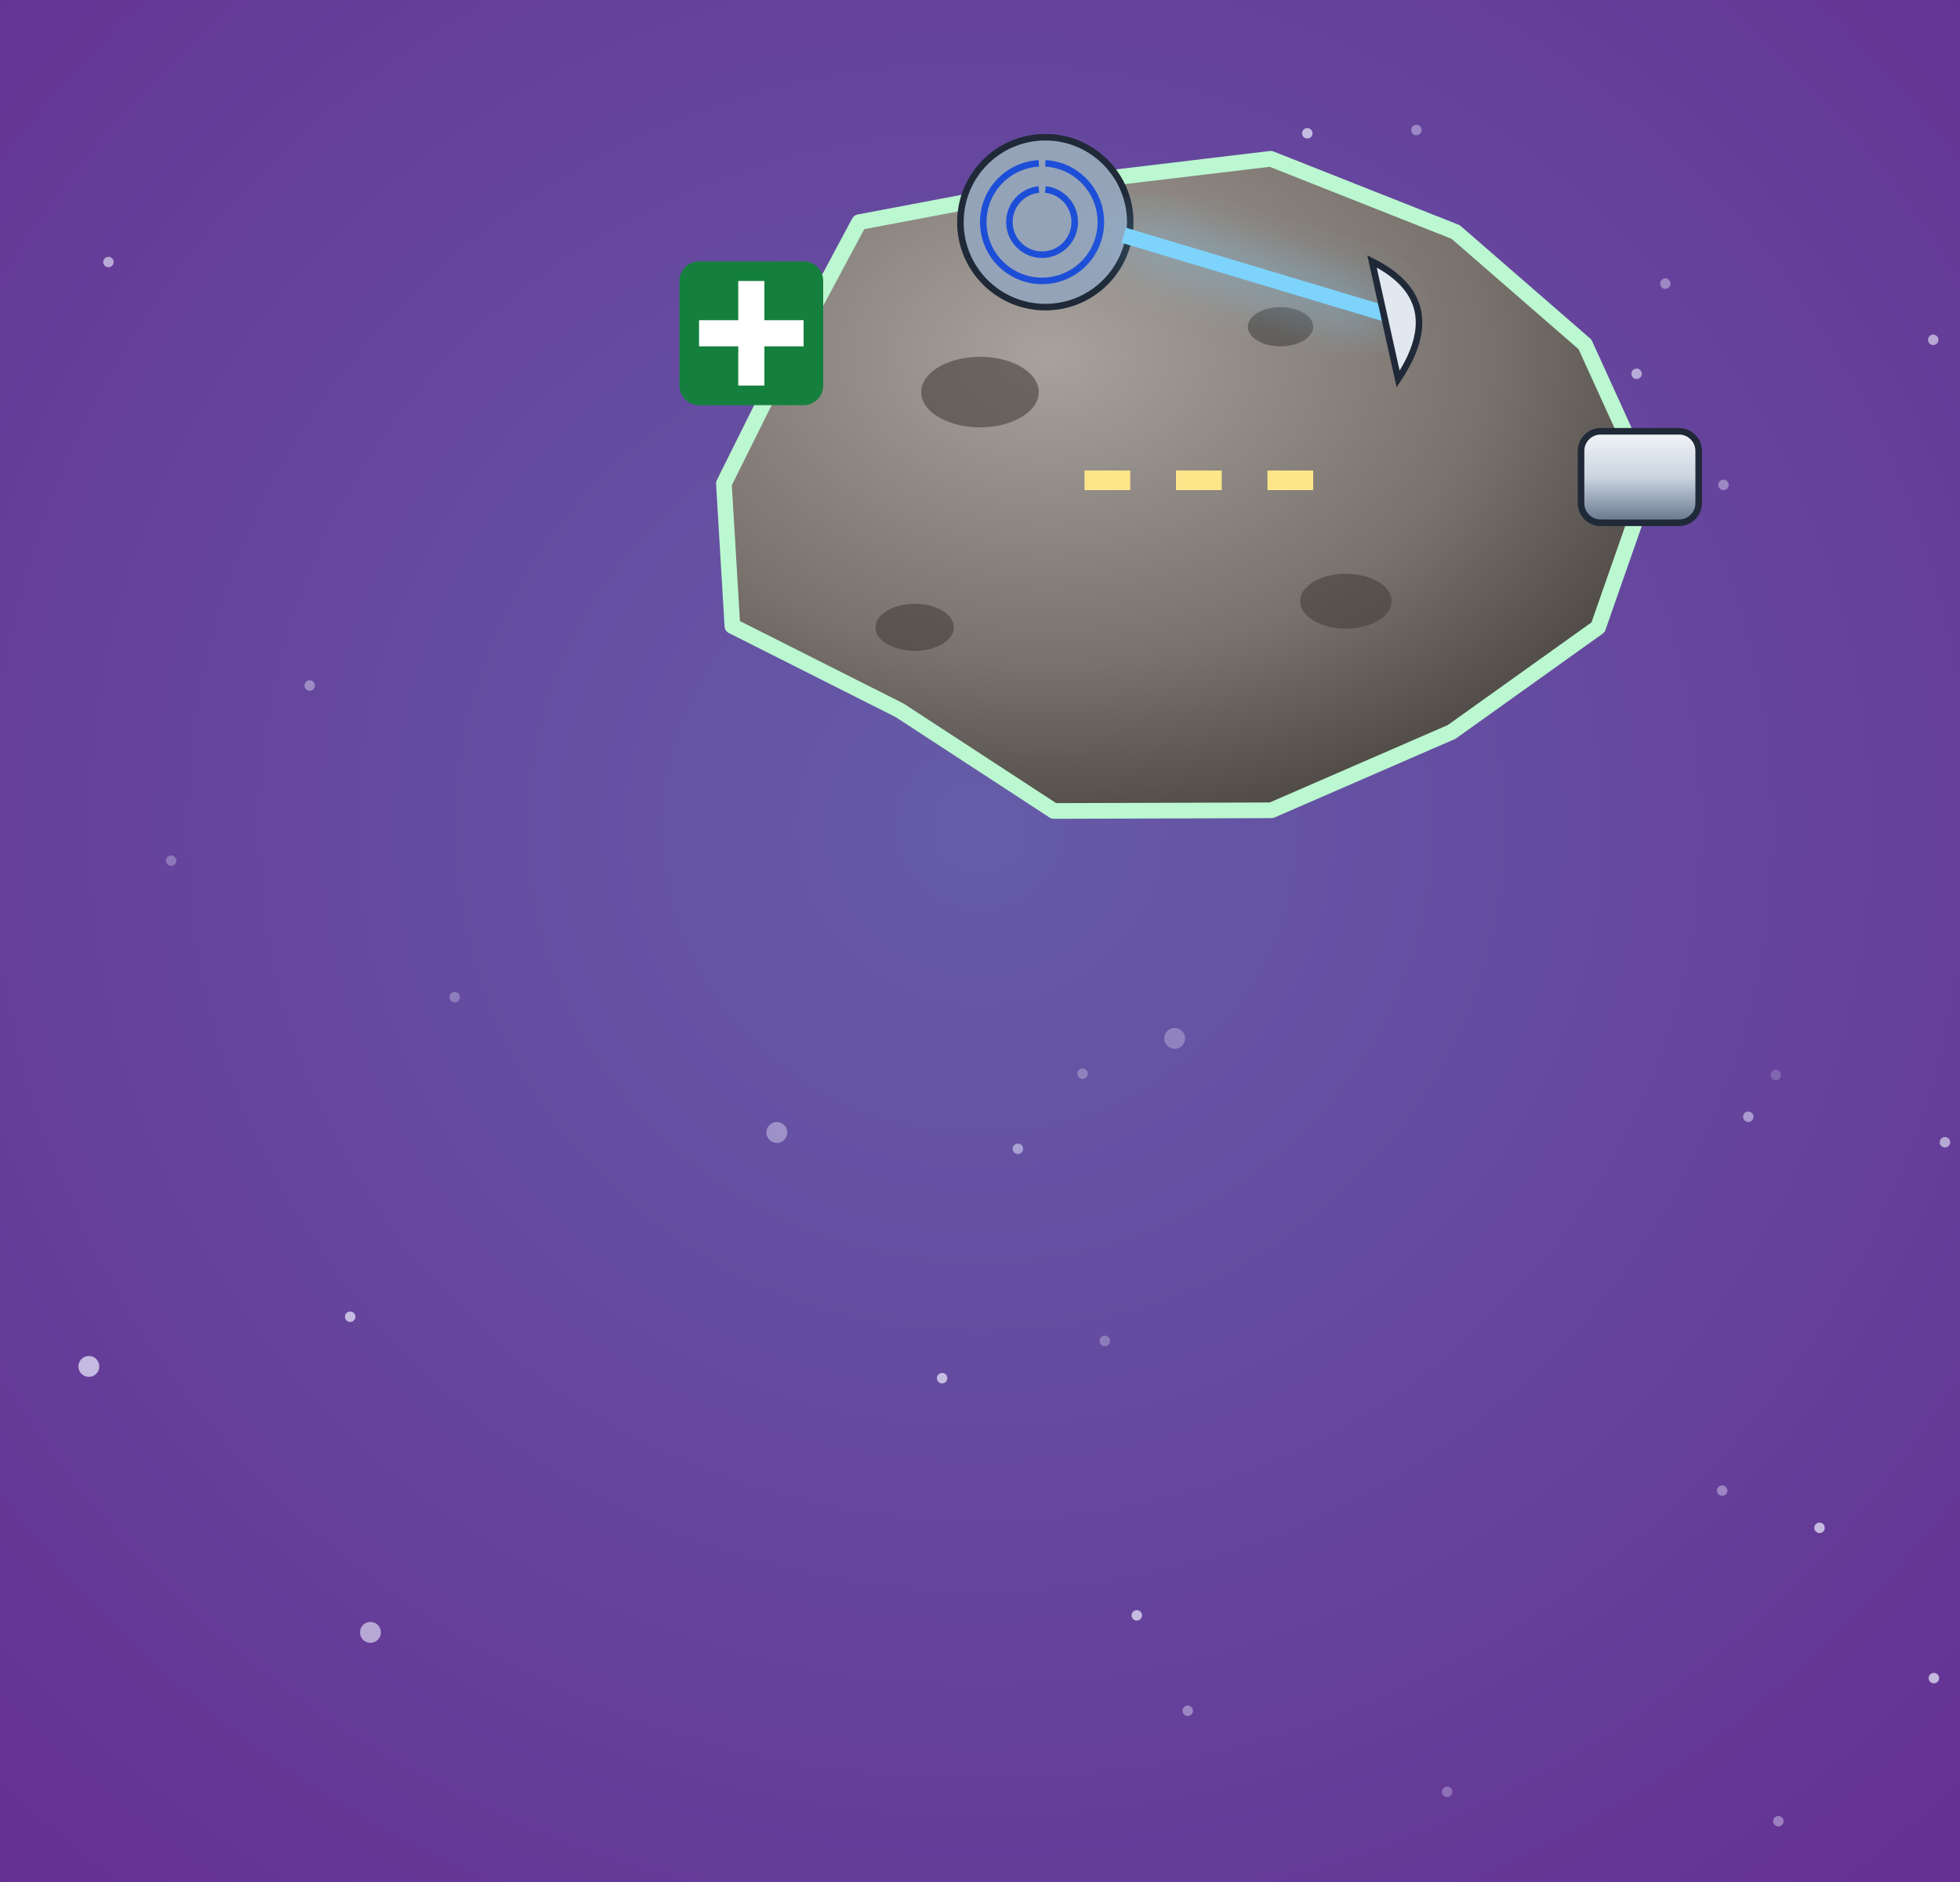
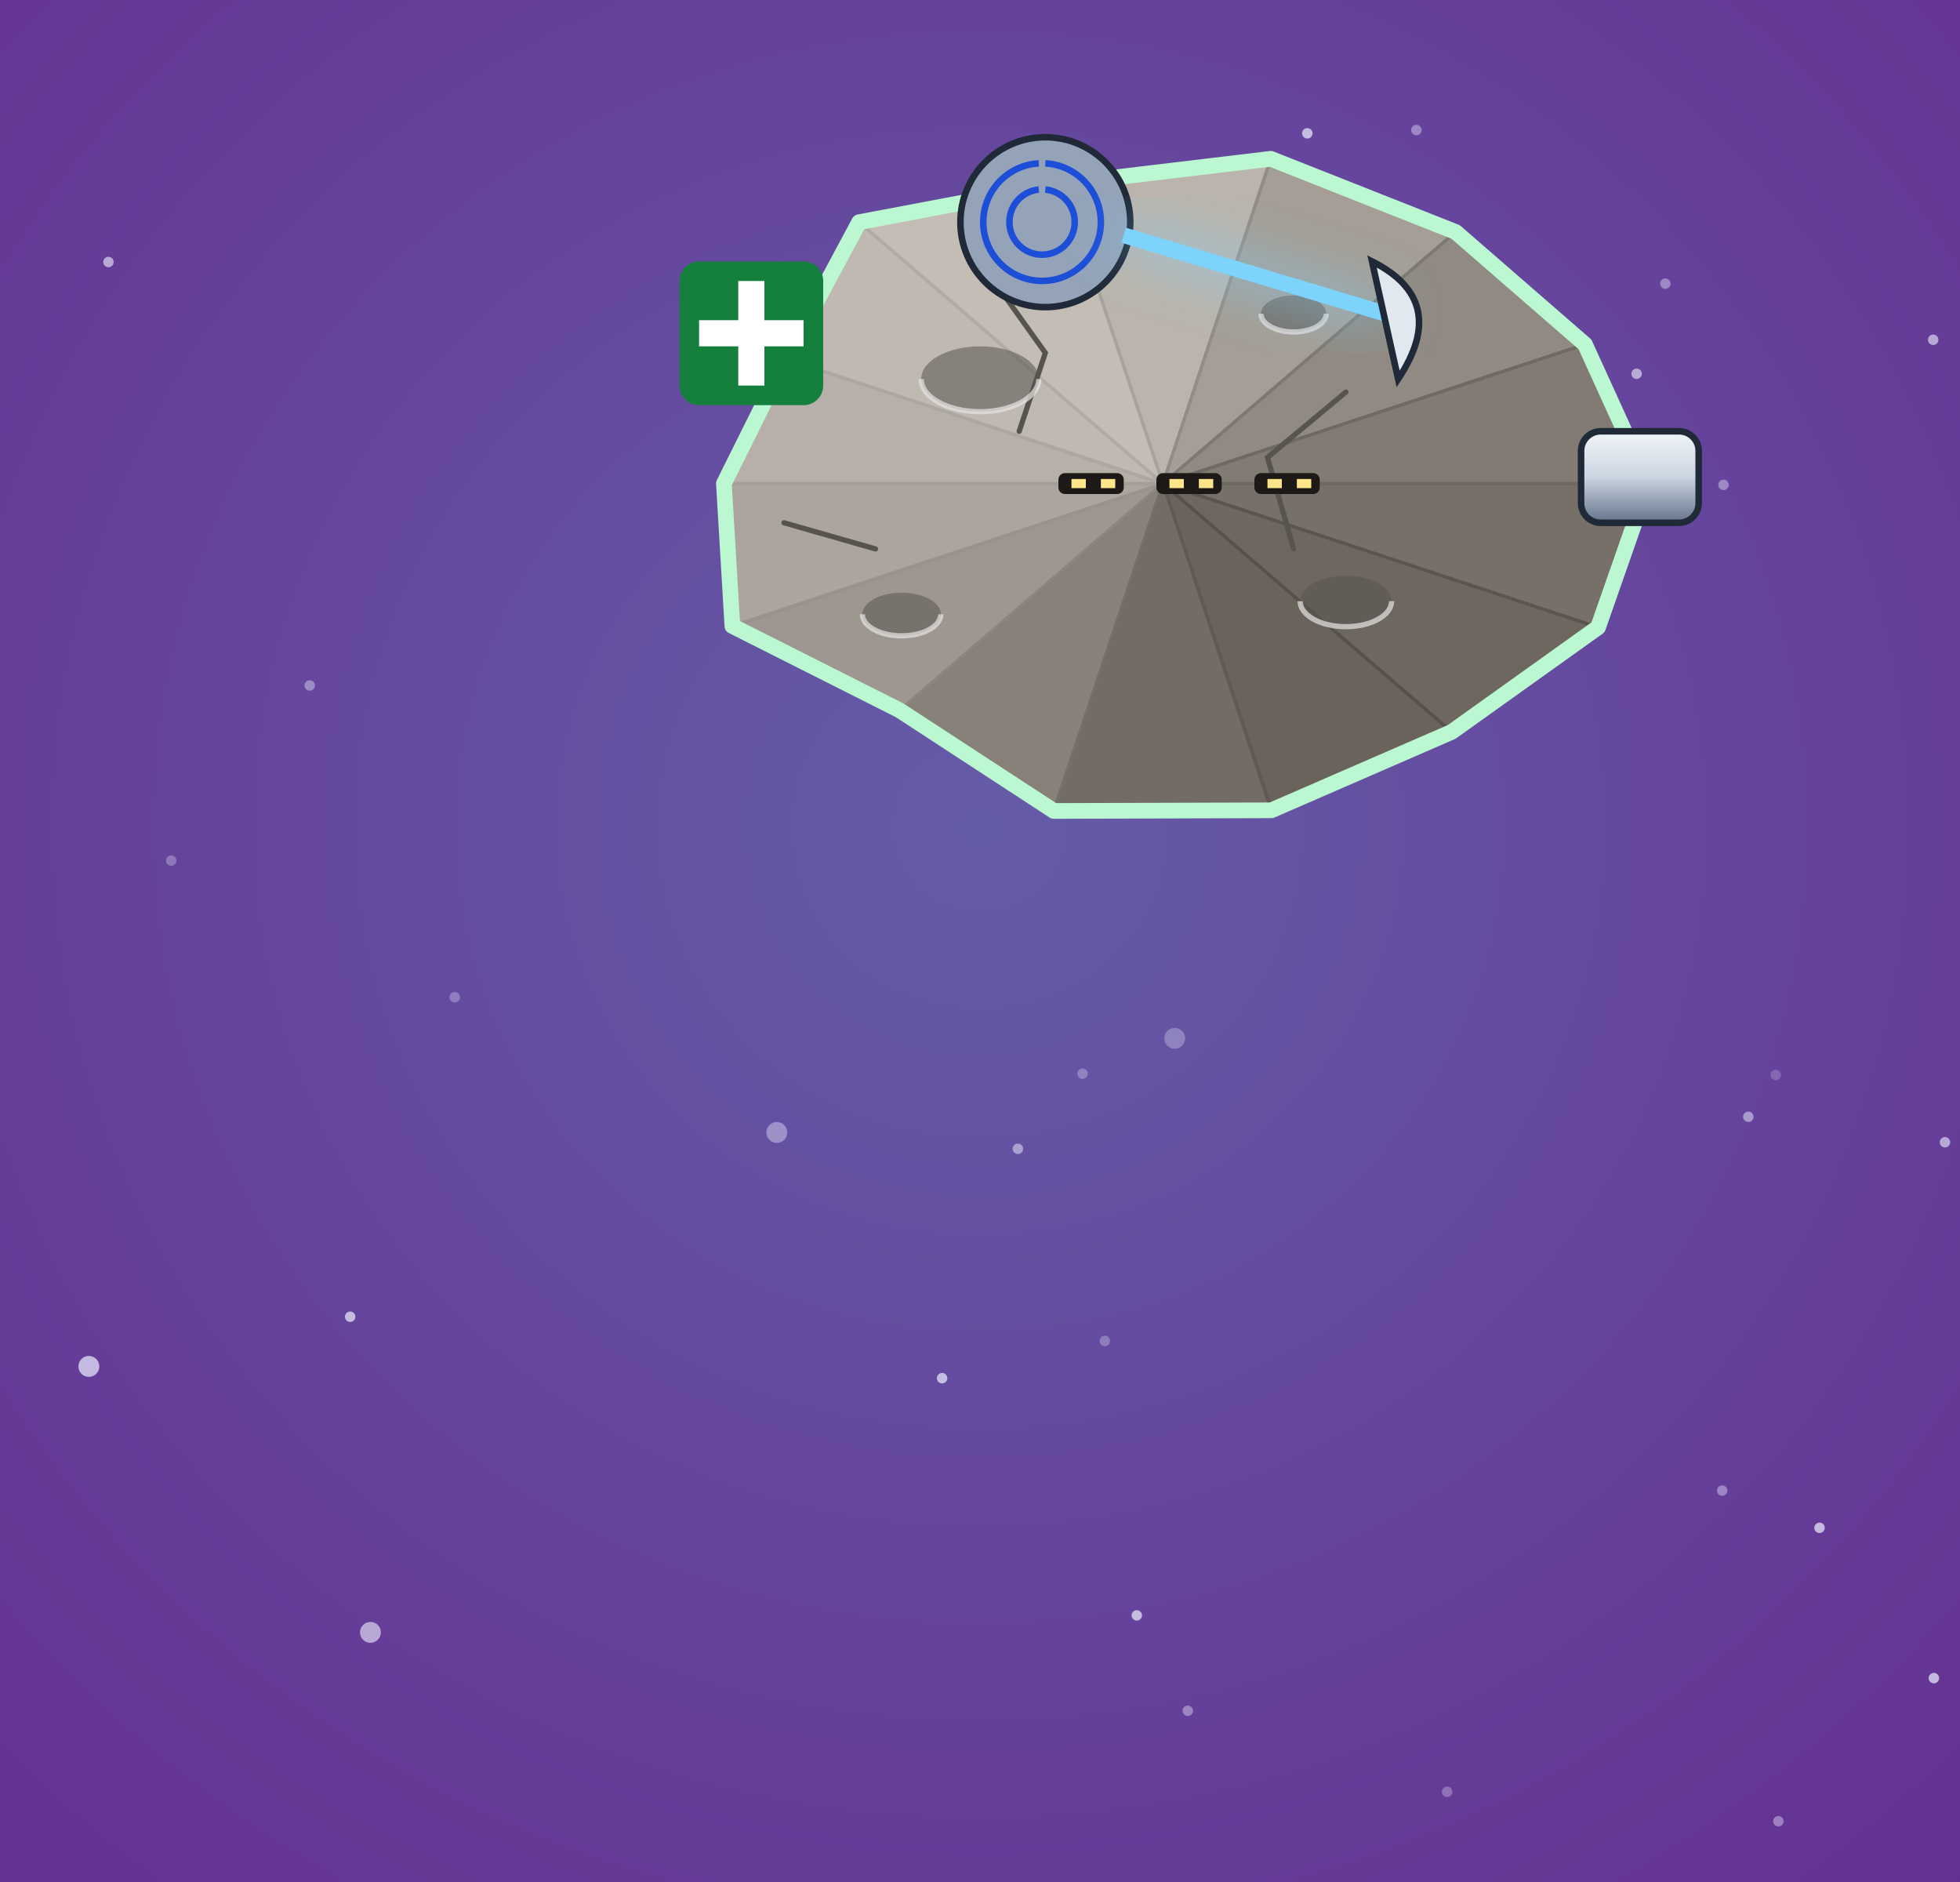
<svg xmlns="http://www.w3.org/2000/svg" viewBox="0 0 300 288" width="300" height="288">
  <defs>
    <filter id="glow" x="-50%" y="-50%" width="200%" height="200%">
      <feGaussianBlur stdDeviation="4" result="b" />
      <feMerge>
        <feMergeNode in="b" />
        <feMergeNode in="SourceGraphic" />
      </feMerge>
    </filter>
    <filter id="soft" x="-50%" y="-50%" width="200%" height="200%">
      <feGaussianBlur stdDeviation="9" />
    </filter>
    <radialGradient id="pw" cx="50%" cy="44%" r="80%">
      <stop offset="0%" stop-color="#655ca8" />
      <stop offset="100%" stop-color="#652d91" />
    </radialGradient>
    <radialGradient id="shd" cx="35%" cy="30%" r="80%">
      <stop offset="0" stop-color="#a8a29e" stop-opacity="1" />
      <stop offset="0.6" stop-color="#78716c" stop-opacity="1" />
      <stop offset="1" stop-color="#44403c" stop-opacity="1" />
    </radialGradient>
    <linearGradient id="hul" x1="0" y1="0" x2="0" y2="1">
      <stop offset="0" stop-color="#f1f5f9" stop-opacity="1" />
      <stop offset="0.5" stop-color="#cbd5e1" stop-opacity="1" />
      <stop offset="1" stop-color="#64748b" stop-opacity="1" />
    </linearGradient>
+     <linearGradient id="shl" x1="0" y1="0" x2="0" y2="1">
+       <stop offset="0" stop-color="#e3ddd3" />
+       <stop offset="0.45" stop-color="#b3aba0" />
+       <stop offset="1" stop-color="#6e675f" />
+     </linearGradient>
+     <radialGradient id="shs" cx="36%" cy="30%" r="75%">
+       <stop offset="0" stop-color="#ece6dc" />
+       <stop offset="0.55" stop-color="#aaa297" />
+       <stop offset="1" stop-color="#5c554e" />
+     </radialGradient>
    <linearGradient id="shHull" x1="0" y1="0" x2="1" y2="0">
      <stop offset="0" stop-color="#e3e7ee" stop-opacity="1" />
      <stop offset="0.45" stop-color="#9aa3b2" stop-opacity="1" />
      <stop offset="1" stop-color="#3b424f" stop-opacity="1" />
    </linearGradient>
    <radialGradient id="shTank" cx="35%" cy="35%" r="70%">
      <stop offset="0" stop-color="#f4f6fa" stop-opacity="1" />
      <stop offset="0.55" stop-color="#a7b0be" stop-opacity="1" />
      <stop offset="1" stop-color="#4b5260" stop-opacity="1" />
    </radialGradient>
    <linearGradient id="shRad" x1="0" y1="0" x2="0" y2="1">
      <stop offset="0" stop-color="#3a4252" stop-opacity="1" />
      <stop offset="1" stop-color="#262c38" stop-opacity="1" />
    </linearGradient>
    <linearGradient id="shPv" x1="0" y1="0" x2="0" y2="1">
      <stop offset="0" stop-color="#1e3a8a" stop-opacity="1" />
      <stop offset="1" stop-color="#172554" stop-opacity="1" />
    </linearGradient>
  </defs>
  <rect width="300" height="288" fill="url(#pw)" />
  <circle cx="47.4" cy="104.9" r="0.8" fill="#eef0ff" opacity="0.4" />
  <circle cx="179.8" cy="158.9" r="1.6" fill="#eef0ff" opacity="0.3" />
  <circle cx="174" cy="247.2" r="0.8" fill="#eef0ff" opacity="0.7" />
  <circle cx="26.2" cy="131.7" r="0.8" fill="#eef0ff" opacity="0.3" />
  <circle cx="254.9" cy="43.4" r="0.8" fill="#eef0ff" opacity="0.4" />
  <circle cx="267.6" cy="170.9" r="0.8" fill="#eef0ff" opacity="0.5" />
  <circle cx="227.2" cy="51.8" r="0.8" fill="#eef0ff" opacity="0.4" />
  <circle cx="118.9" cy="173.3" r="1.6" fill="#eef0ff" opacity="0.4" />
  <circle cx="216.8" cy="19.9" r="0.8" fill="#eef0ff" opacity="0.4" />
  <circle cx="250.5" cy="57.2" r="0.8" fill="#eef0ff" opacity="0.6" />
  <circle cx="271.8" cy="164.5" r="0.8" fill="#eef0ff" opacity="0.2" />
  <circle cx="221.5" cy="274.2" r="0.8" fill="#eef0ff" opacity="0.3" />
  <circle cx="295.9" cy="52" r="0.8" fill="#eef0ff" opacity="0.6" />
  <circle cx="13.6" cy="209.1" r="1.6" fill="#eef0ff" opacity="0.7" />
  <circle cx="181.8" cy="261.8" r="0.8" fill="#eef0ff" opacity="0.4" />
  <circle cx="263.6" cy="228.1" r="0.8" fill="#eef0ff" opacity="0.4" />
  <circle cx="144.2" cy="210.9" r="0.8" fill="#eef0ff" opacity="0.7" />
  <circle cx="297.7" cy="174.8" r="0.8" fill="#eef0ff" opacity="0.6" />
  <circle cx="53.6" cy="201.5" r="0.8" fill="#eef0ff" opacity="0.7" />
  <circle cx="263.8" cy="74.2" r="0.8" fill="#eef0ff" opacity="0.4" />
  <circle cx="169.1" cy="205.2" r="0.8" fill="#eef0ff" opacity="0.3" />
  <circle cx="165.7" cy="164.3" r="0.8" fill="#eef0ff" opacity="0.3" />
  <circle cx="272.2" cy="278.7" r="0.8" fill="#eef0ff" opacity="0.4" />
  <circle cx="296" cy="256.8" r="0.8" fill="#eef0ff" opacity="0.7" />
  <circle cx="200.1" cy="20.4" r="0.8" fill="#eef0ff" opacity="0.7" />
  <circle cx="69.6" cy="152.6" r="0.8" fill="#eef0ff" opacity="0.3" />
  <circle cx="278.5" cy="233.8" r="0.8" fill="#eef0ff" opacity="0.7" />
  <circle cx="56.7" cy="249.8" r="1.6" fill="#eef0ff" opacity="0.6" />
  <circle cx="155.8" cy="175.8" r="0.8" fill="#eef0ff" opacity="0.5" />
  <circle cx="16.6" cy="40.1" r="0.8" fill="#eef0ff" opacity="0.6" />
-   <polygon points="252.3,74 244.6,96 222.2,112 194.6,124 161.3,124.1 137.7,108.7 112.1,95.8 110.8,74 120.3,54.9 131.5,34 162.7,28.1 194.5,24.3 222.8,35.5 242.6,52.7" fill="url(#shd)" stroke="#bbf7d0" stroke-width="2.4" stroke-linejoin="round" />
-   <ellipse cx="150" cy="60" rx="9" ry="5.4" fill="#44403c" opacity="0.6" />
-   <ellipse cx="206" cy="92" rx="7" ry="4.2" fill="#44403c" opacity="0.6" />
-   <ellipse cx="196" cy="50" rx="5" ry="3" fill="#44403c" opacity="0.6" />
-   <ellipse cx="140" cy="96" rx="6" ry="3.6" fill="#44403c" opacity="0.6" />
-   <rect x="166" y="72" width="7" height="3" fill="#fde68a" />
-   <rect x="180" y="72" width="7" height="3" fill="#fde68a" />
-   <rect x="194" y="72" width="7" height="3" fill="#fde68a" />
+   <polygon points="178,74 252.3,74 244.6,96" fill="rgb(118,112,104)" stroke="rgb(100,94,88)" stroke-width="0.5" />
+   <polygon points="178,74 244.6,96 222.2,112" fill="rgb(109,103,95)" stroke="rgb(91,85,79)" stroke-width="0.5" />
+   <polygon points="178,74 222.2,112 194.6,124" fill="rgb(105,99,91)" stroke="rgb(87,81,75)" stroke-width="0.5" />
+   <polygon points="178,74 194.6,124 161.3,124.1" fill="rgb(114,108,100)" stroke="rgb(96,90,84)" stroke-width="0.5" />
+   <polygon points="178,74 161.3,124.1 137.7,108.7" fill="rgb(135,129,121)" stroke="rgb(117,111,105)" stroke-width="0.5" />
+   <polygon points="178,74 137.7,108.7 112.1,95.8" fill="rgb(157,151,143)" stroke="rgb(139,133,127)" stroke-width="0.5" />
+   <polygon points="178,74 112.1,95.8 110.8,74" fill="rgb(171,165,157)" stroke="rgb(153,147,141)" stroke-width="0.5" />
+   <polygon points="178,74 110.8,74 120.3,54.9" fill="rgb(182,176,168)" stroke="rgb(164,158,152)" stroke-width="0.5" />
+   <polygon points="178,74 120.3,54.9 131.5,34" fill="rgb(191,185,177)" stroke="rgb(173,167,161)" stroke-width="0.5" />
+   <polygon points="178,74 131.5,34 162.7,28.1" fill="rgb(195,189,181)" stroke="rgb(177,171,165)" stroke-width="0.5" />
+   <polygon points="178,74 162.7,28.1 194.5,24.3" fill="rgb(186,180,172)" stroke="rgb(168,162,156)" stroke-width="0.5" />
+   <polygon points="178,74 194.5,24.3 222.8,35.5" fill="rgb(164,158,150)" stroke="rgb(146,140,134)" stroke-width="0.5" />
+   <polygon points="178,74 222.8,35.5 242.6,52.7" fill="rgb(144,138,130)" stroke="rgb(126,120,114)" stroke-width="0.5" />
+   <polygon points="178,74 242.6,52.7 252.3,74" fill="rgb(129,123,115)" stroke="rgb(111,105,99)" stroke-width="0.5" />
+   <path d="M150,40 l10,14 l-4,12 M206,60 l-12,10 l4,14 M120,80 l14,4" stroke="#57534e" stroke-width="0.8" fill="none" stroke-linecap="round" />
+   <polygon points="252.3,74 244.6,96 222.2,112 194.6,124 161.3,124.1 137.7,108.7 112.1,95.8 110.8,74 120.3,54.9 131.5,34 162.7,28.1 194.5,24.3 222.8,35.5 242.6,52.7" fill="none" stroke="#bbf7d0" stroke-width="2.4" stroke-linejoin="round" />
+   <ellipse cx="150" cy="58" rx="9" ry="5" fill="#57534e" opacity="0.55" />
+   <path d="M141,58 A9,5 0 0 0 159,58" fill="none" stroke="#e7e5e4" stroke-width="0.8" opacity="0.7" />
+   <ellipse cx="206" cy="92" rx="7" ry="3.9" fill="#57534e" opacity="0.55" />
+   <path d="M199,92 A7,3.9 0 0 0 213,92" fill="none" stroke="#e7e5e4" stroke-width="0.8" opacity="0.7" />
+   <ellipse cx="198" cy="48" rx="5" ry="2.8" fill="#57534e" opacity="0.55" />
+   <path d="M193,48 A5,2.8 0 0 0 203,48" fill="none" stroke="#e7e5e4" stroke-width="0.8" opacity="0.7" />
+   <ellipse cx="138" cy="94" rx="6" ry="3.3" fill="#57534e" opacity="0.55" />
+   <path d="M132,94 A6,3.3 0 0 0 144,94" fill="none" stroke="#e7e5e4" stroke-width="0.8" opacity="0.7" />
+   <rect x="162" y="72.4" width="10" height="3.2" rx="1" fill="#1c1917" />
+   <rect x="164" y="73.3" width="2.2" height="1.4" fill="#fde68a" />
+   <rect x="168.5" y="73.3" width="2.2" height="1.4" fill="#fde68a" />
+   <rect x="177" y="72.4" width="10" height="3.2" rx="1" fill="#1c1917" />
+   <rect x="179" y="73.3" width="2.2" height="1.4" fill="#fde68a" />
+   <rect x="183.5" y="73.3" width="2.2" height="1.4" fill="#fde68a" />
+   <rect x="192" y="72.4" width="10" height="3.2" rx="1" fill="#1c1917" />
+   <rect x="194" y="73.3" width="2.2" height="1.4" fill="#fde68a" />
+   <rect x="198.5" y="73.3" width="2.2" height="1.4" fill="#fde68a" />
  <rect x="242" y="66" width="18" height="14" rx="3" fill="url(#hul)" stroke="#1f2937" />
  <circle cx="160" cy="34" r="13" fill="#94a3b8" stroke="#1f2937" />
  <path d="M160,34 m0,-9 a9,9 0 1 1 -1,0 m1,4 a5,5 0 1 1 -1,0" stroke="#1d4ed8" fill="none" stroke-width="1" />
  <line x1="172" y1="36" x2="212" y2="48" stroke="#7dd3fc" stroke-width="2.4" filter="url(#glow)" />
  <path d="M210,40 Q222,46 214,58 Z" fill="#e2e8f0" stroke="#1f2937" />
  <rect x="104" y="40" width="22" height="22" rx="3" fill="#15803d" />
  <rect x="113" y="43" width="4" height="16" fill="#fff" />
  <rect x="107" y="49" width="16" height="4" fill="#fff" />
</svg>
